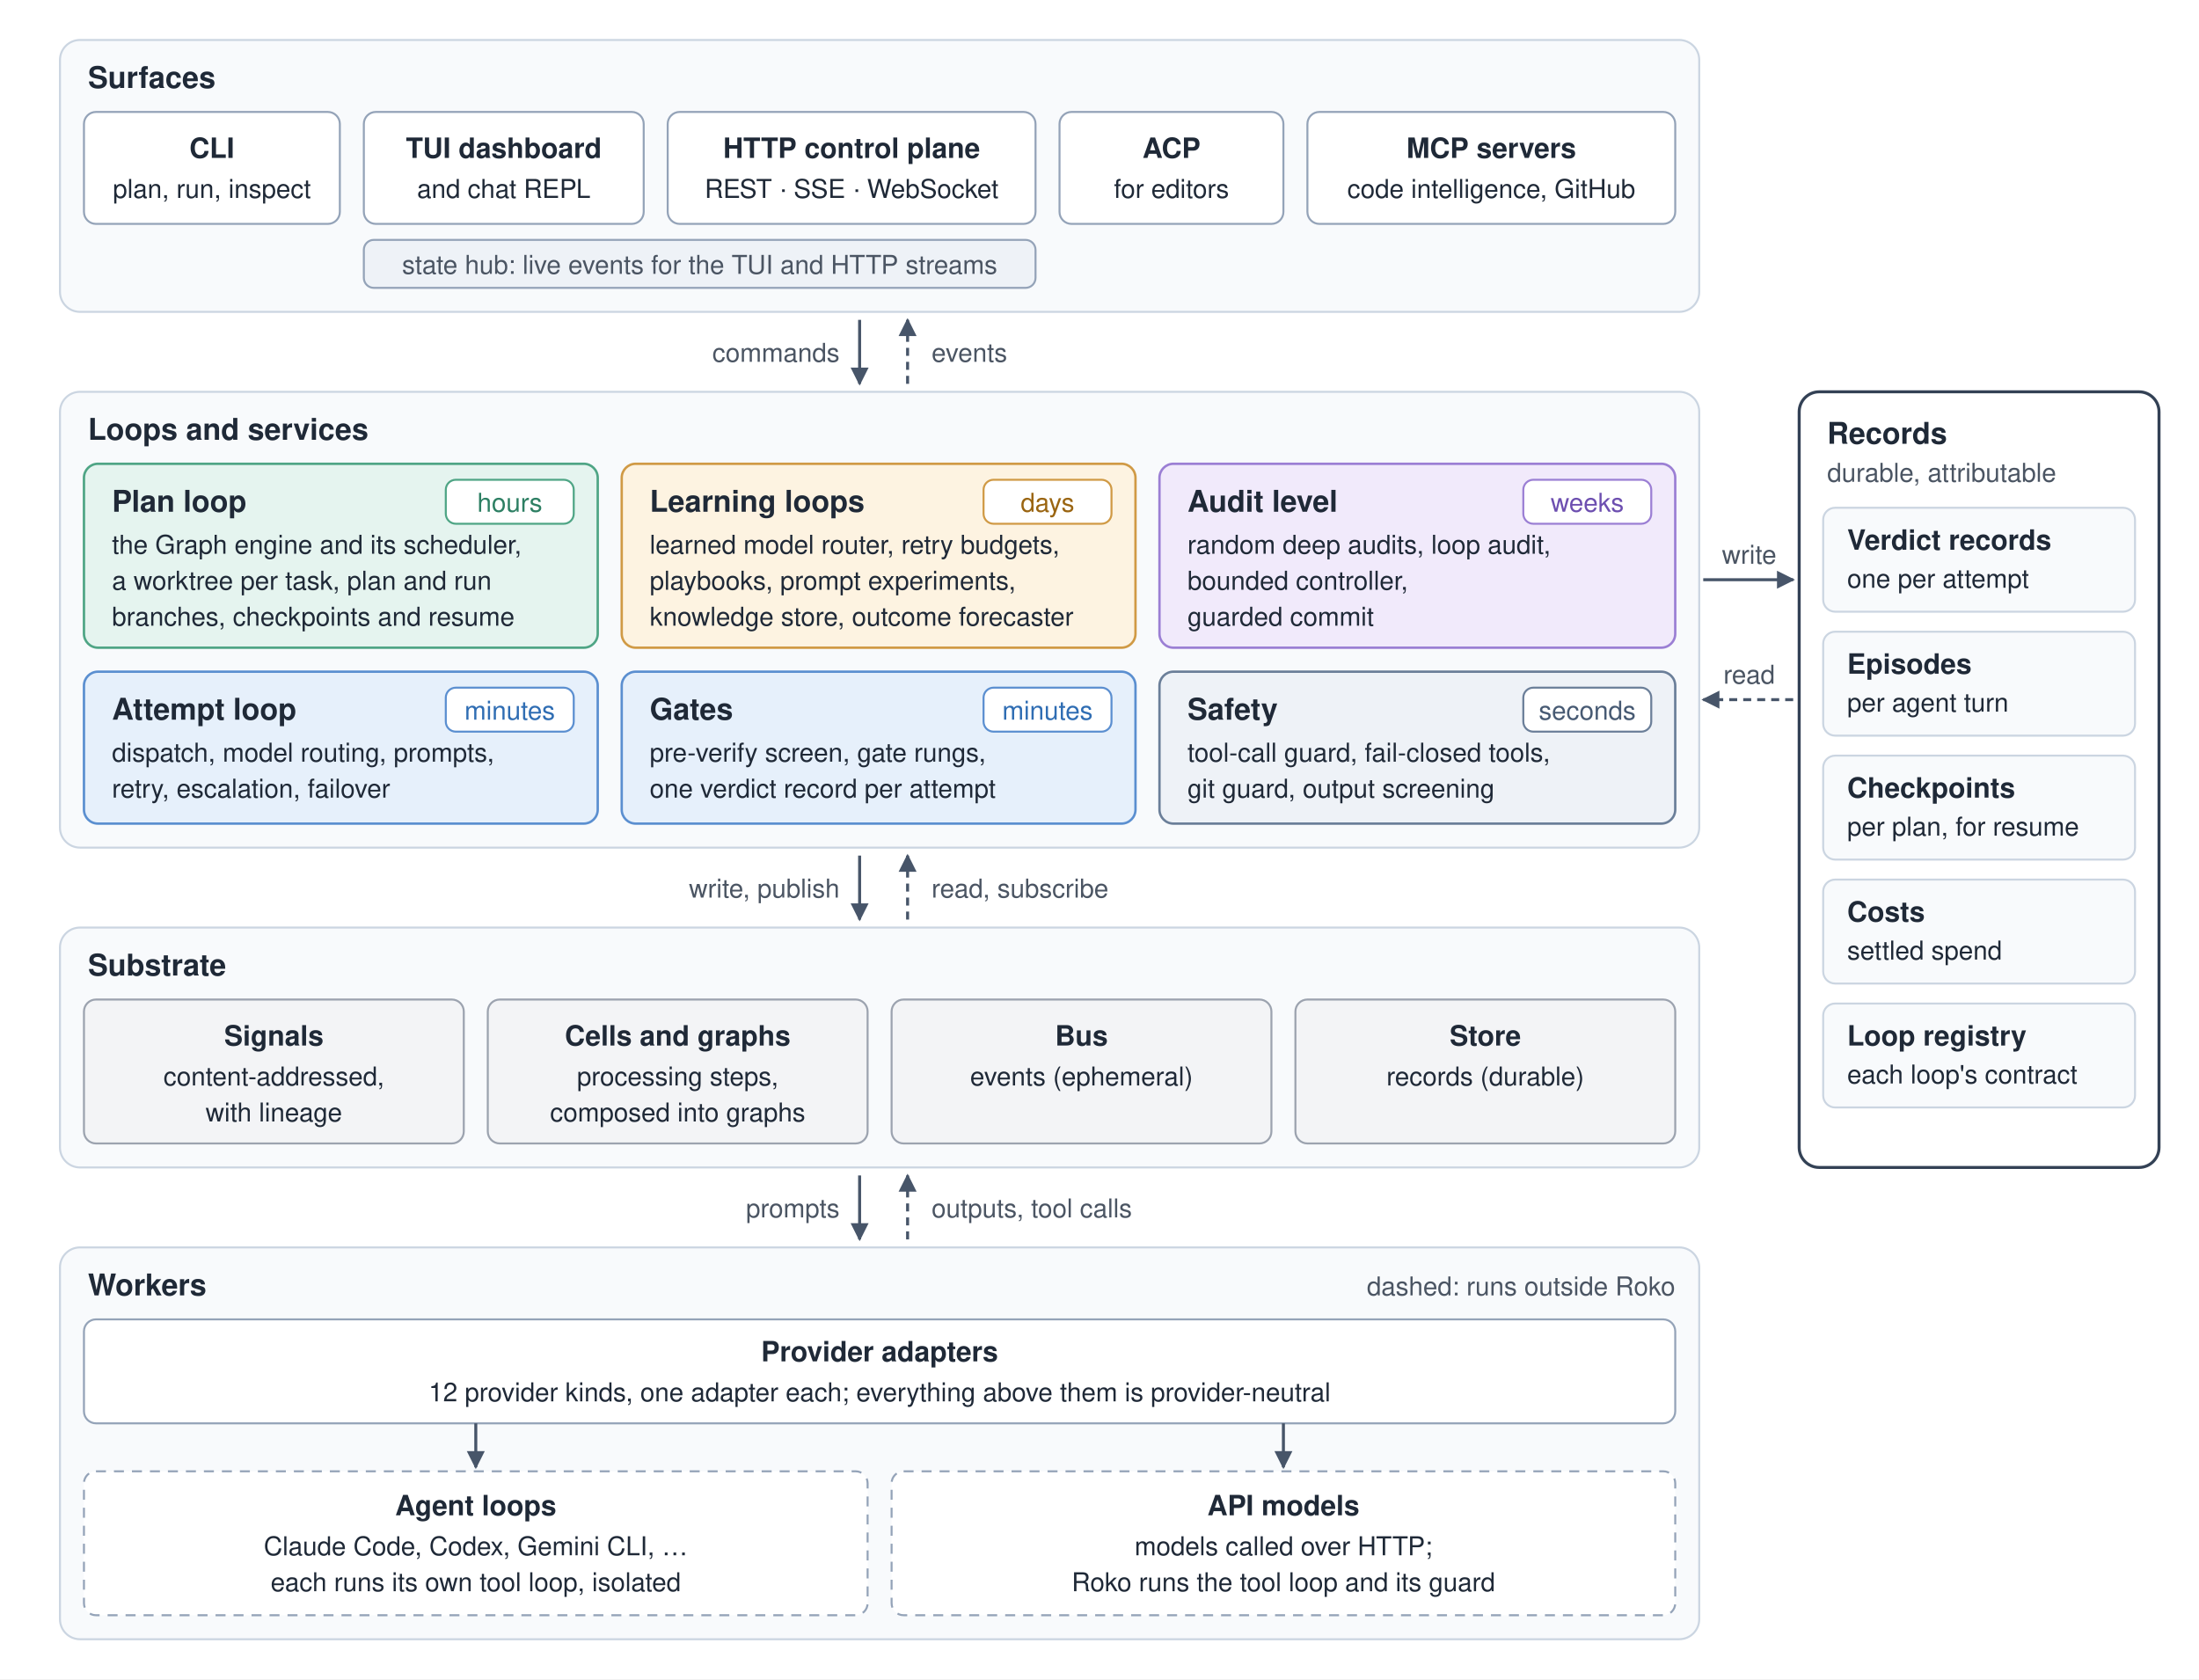
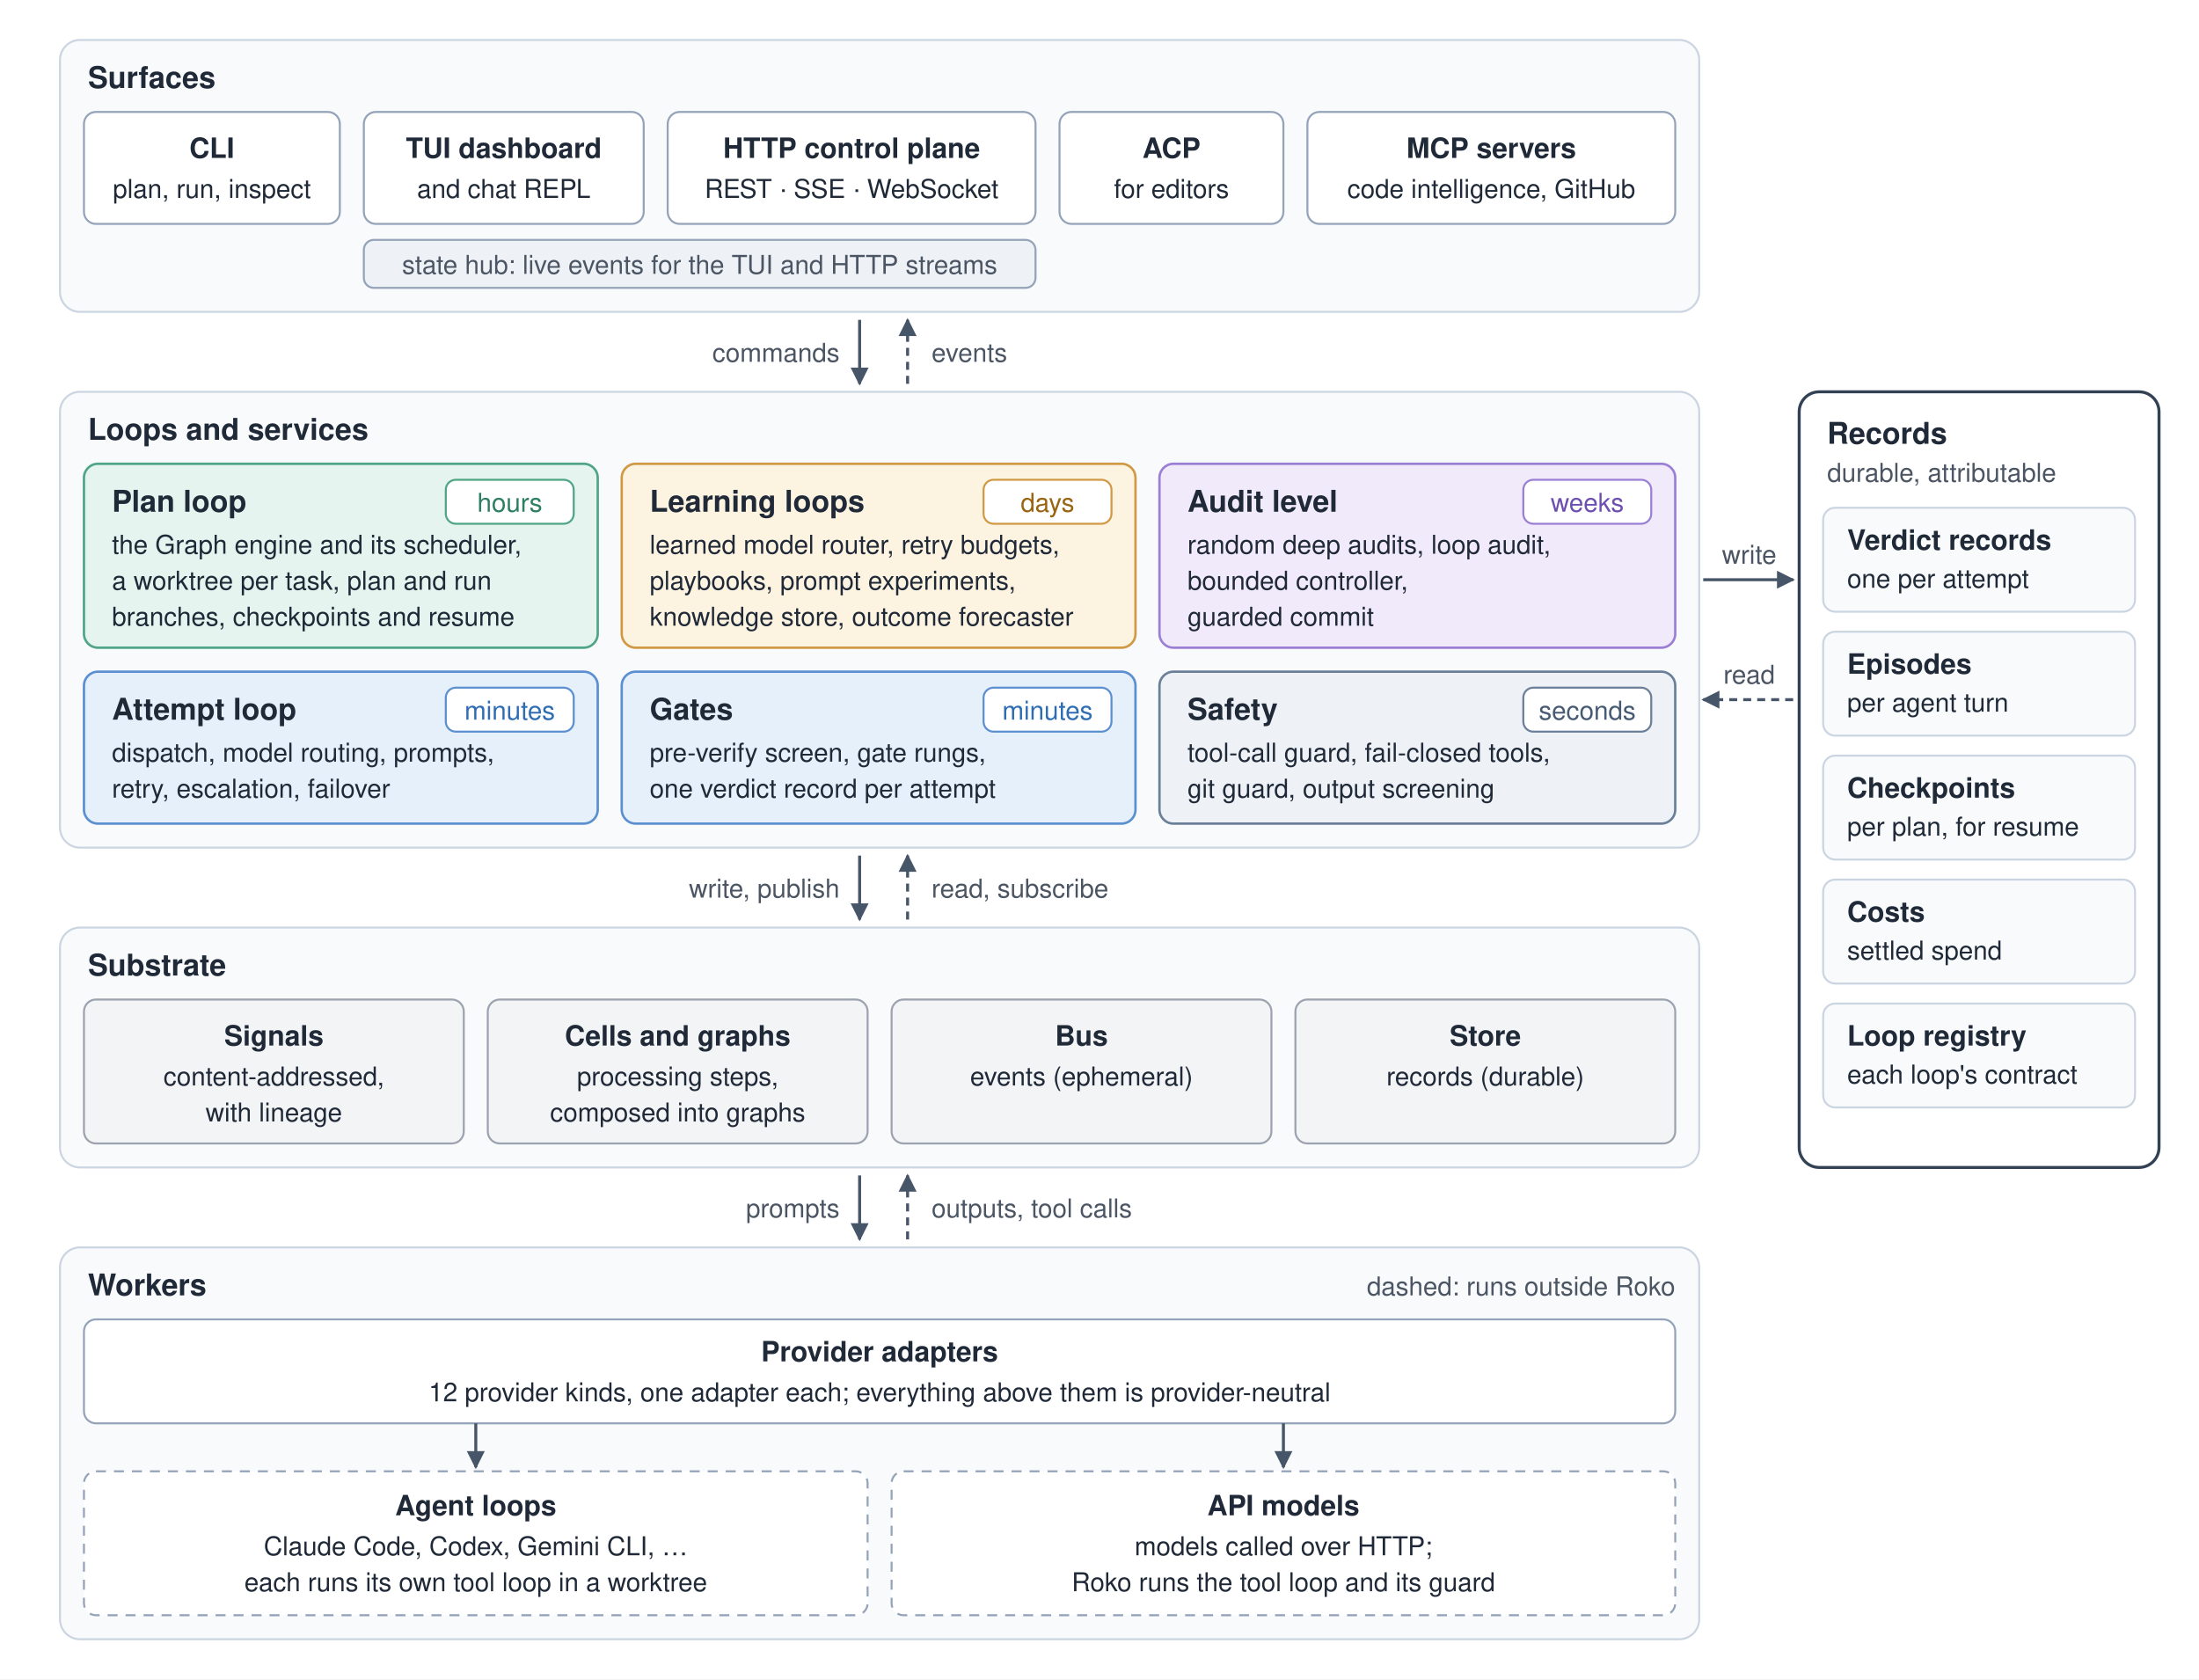
<svg xmlns="http://www.w3.org/2000/svg" width="1100" height="840" viewBox="0 0 1100 840" role="img" aria-label="Roko's layered architecture: surfaces, loops and services, the substrate, and workers, with a column of records">
  <defs>
    <marker id="a" viewBox="0 0 10 10" refX="9" refY="5" markerWidth="6" markerHeight="6" orient="auto">
      <path d="M0,0 L10,5 L0,10 z" fill="#475569" />
    </marker>
  </defs>
  <style>
    text { font-family: Helvetica, Arial, sans-serif; fill: #1f2937; font-size: 13px; }
    .h { font-size: 15px; font-weight: bold; }
    .t { font-size: 14px; font-weight: bold; }
    .tb { font-size: 15px; font-weight: bold; }
    .b { font-weight: bold; }
    .m { fill: #4b5563; }
    .c { text-anchor: middle; }
    .e { text-anchor: end; }
    .ar { stroke: #475569; stroke-width: 1.5; fill: none; }
    .up { stroke-dasharray: 4 3; }
    .band { fill: #f8fafc; stroke: #cbd5e1; stroke-width: 1; }
    .box { fill: #ffffff; stroke: #94a3b8; stroke-width: 1; }
    .sub { fill: #f3f4f6; stroke: #9ca3af; stroke-width: 1; }
  </style>
  <rect width="1100" height="840" fill="#ffffff" />
  <rect x="30" y="20" width="820" height="136" rx="10" class="band" />
  <text x="44" y="44" class="h">Surfaces</text>
  <rect x="42" y="56" width="128" height="56" rx="6" class="box" />
  <text x="106" y="79" class="t c">CLI</text>
  <text x="106" y="99" class="c">plan, run, inspect</text>
  <rect x="182" y="56" width="140" height="56" rx="6" class="box" />
  <text x="252" y="79" class="t c">TUI dashboard</text>
  <text x="252" y="99" class="c">and chat REPL</text>
  <rect x="334" y="56" width="184" height="56" rx="6" class="box" />
  <text x="426" y="79" class="t c">HTTP control plane</text>
  <text x="426" y="99" class="c">REST · SSE · WebSocket</text>
  <rect x="530" y="56" width="112" height="56" rx="6" class="box" />
  <text x="586" y="79" class="t c">ACP</text>
  <text x="586" y="99" class="c">for editors</text>
  <rect x="654" y="56" width="184" height="56" rx="6" class="box" />
  <text x="746" y="79" class="t c">MCP servers</text>
  <text x="746" y="99" class="c">code intelligence, GitHub</text>
  <rect x="182" y="120" width="336" height="24" rx="5" fill="#eef2f7" stroke="#94a3b8" stroke-width="1" />
  <text x="350" y="137" class="c m">state hub: live events for the TUI and HTTP streams</text>
  <line x1="430" y1="160" x2="430" y2="192" class="ar" marker-end="url(#a)" />
  <line x1="454" y1="192" x2="454" y2="160" class="ar up" marker-end="url(#a)" />
  <text x="420" y="181" class="e m">commands</text>
  <text x="466" y="181" class="m">events</text>
  <rect x="30" y="196" width="820" height="228" rx="10" class="band" />
  <text x="44" y="220" class="h">Loops and services</text>
  <rect x="42" y="232" width="257" height="92" rx="7" fill="#e5f4ef" stroke="#4fa585" stroke-width="1.2" />
  <rect x="223" y="240" width="64" height="22" rx="5" fill="#ffffff" stroke="#4fa585" />
  <text x="255" y="256" class="c" style="fill:#2d7f63">hours</text>
  <text x="56" y="256" class="tb">Plan loop</text>
  <text x="56" y="277">the Graph engine and its scheduler,</text>
  <text x="56" y="295">a worktree per task, plan and run</text>
  <text x="56" y="313">branches, checkpoints and resume</text>
  <rect x="311" y="232" width="257" height="92" rx="7" fill="#fdf3e1" stroke="#d09a45" stroke-width="1.2" />
  <rect x="492" y="240" width="64" height="22" rx="5" fill="#ffffff" stroke="#d09a45" />
  <text x="524" y="256" class="c" style="fill:#9a6512">days</text>
  <text x="325" y="256" class="tb">Learning loops</text>
  <text x="325" y="277">learned model router, retry budgets,</text>
  <text x="325" y="295">playbooks, prompt experiments,</text>
  <text x="325" y="313">knowledge store, outcome forecaster</text>
  <rect x="580" y="232" width="258" height="92" rx="7" fill="#f1eafb" stroke="#9b7fd4" stroke-width="1.2" />
  <rect x="762" y="240" width="64" height="22" rx="5" fill="#ffffff" stroke="#9b7fd4" />
  <text x="794" y="256" class="c" style="fill:#6d4fb0">weeks</text>
  <text x="594" y="256" class="tb">Audit level</text>
  <text x="594" y="277">random deep audits, loop audit,</text>
  <text x="594" y="295">bounded controller,</text>
  <text x="594" y="313">guarded commit</text>
  <rect x="42" y="336" width="257" height="76" rx="7" fill="#e6f0fb" stroke="#5b8fd0" stroke-width="1.2" />
  <rect x="223" y="344" width="64" height="22" rx="5" fill="#ffffff" stroke="#5b8fd0" />
  <text x="255" y="360" class="c" style="fill:#2f6db3">minutes</text>
  <text x="56" y="360" class="tb">Attempt loop</text>
  <text x="56" y="381">dispatch, model routing, prompts,</text>
  <text x="56" y="399">retry, escalation, failover</text>
  <rect x="311" y="336" width="257" height="76" rx="7" fill="#e6f0fb" stroke="#5b8fd0" stroke-width="1.2" />
  <rect x="492" y="344" width="64" height="22" rx="5" fill="#ffffff" stroke="#5b8fd0" />
  <text x="524" y="360" class="c" style="fill:#2f6db3">minutes</text>
  <text x="325" y="360" class="tb">Gates</text>
  <text x="325" y="381">pre-verify screen, gate rungs,</text>
  <text x="325" y="399">one verdict record per attempt</text>
  <rect x="580" y="336" width="258" height="76" rx="7" fill="#eef2f7" stroke="#6b7f99" stroke-width="1.2" />
  <rect x="762" y="344" width="64" height="22" rx="5" fill="#ffffff" stroke="#6b7f99" />
  <text x="794" y="360" class="c" style="fill:#475a73">seconds</text>
  <text x="594" y="360" class="tb">Safety</text>
  <text x="594" y="381">tool-call guard, fail-closed tools,</text>
  <text x="594" y="399">git guard, output screening</text>
  <line x1="430" y1="428" x2="430" y2="460" class="ar" marker-end="url(#a)" />
  <line x1="454" y1="460" x2="454" y2="428" class="ar up" marker-end="url(#a)" />
  <text x="420" y="449" class="e m">write, publish</text>
  <text x="466" y="449" class="m">read, subscribe</text>
  <rect x="30" y="464" width="820" height="120" rx="10" class="band" />
  <text x="44" y="488" class="h">Substrate</text>
  <rect x="42" y="500" width="190" height="72" rx="6" class="sub" />
  <text x="137" y="523" class="t c">Signals</text>
  <text x="137" y="543" class="c">content-addressed,</text>
  <text x="137" y="561" class="c">with lineage</text>
  <rect x="244" y="500" width="190" height="72" rx="6" class="sub" />
  <text x="339" y="523" class="t c">Cells and graphs</text>
  <text x="339" y="543" class="c">processing steps,</text>
  <text x="339" y="561" class="c">composed into graphs</text>
  <rect x="446" y="500" width="190" height="72" rx="6" class="sub" />
  <text x="541" y="523" class="t c">Bus</text>
  <text x="541" y="543" class="c">events (ephemeral)</text>
  <rect x="648" y="500" width="190" height="72" rx="6" class="sub" />
  <text x="743" y="523" class="t c">Store</text>
  <text x="743" y="543" class="c">records (durable)</text>
  <line x1="430" y1="588" x2="430" y2="620" class="ar" marker-end="url(#a)" />
  <line x1="454" y1="620" x2="454" y2="588" class="ar up" marker-end="url(#a)" />
  <text x="420" y="609" class="e m">prompts</text>
  <text x="466" y="609" class="m">outputs, tool calls</text>
  <rect x="30" y="624" width="820" height="196" rx="10" class="band" />
  <text x="44" y="648" class="h">Workers</text>
  <text x="838" y="648" class="e m">dashed: runs outside Roko</text>
  <rect x="42" y="660" width="796" height="52" rx="6" class="box" />
  <text x="440" y="681" class="t c">Provider adapters</text>
  <text x="440" y="701" class="c">12 provider kinds, one adapter each; everything above them is provider-neutral</text>
  <line x1="238" y1="712" x2="238" y2="734" class="ar" marker-end="url(#a)" />
  <line x1="642" y1="712" x2="642" y2="734" class="ar" marker-end="url(#a)" />
  <rect x="42" y="736" width="392" height="72" rx="6" class="box" style="stroke-dasharray:5 4" />
  <text x="238" y="758" class="t c">Agent loops</text>
  <text x="238" y="778" class="c">Claude Code, Codex, Gemini CLI, …</text>
-   <text x="238" y="796" class="c">each runs its own tool loop, isolated</text>
+   <text x="238" y="796" class="c">each runs its own tool loop in a worktree</text>
  <rect x="446" y="736" width="392" height="72" rx="6" class="box" style="stroke-dasharray:5 4" />
  <text x="642" y="758" class="t c">API models</text>
  <text x="642" y="778" class="c">models called over HTTP;</text>
  <text x="642" y="796" class="c">Roko runs the tool loop and its guard</text>
  <rect x="900" y="196" width="180" height="388" rx="10" fill="#ffffff" stroke="#334155" stroke-width="1.5" />
  <text x="914" y="222" class="h">Records</text>
  <text x="914" y="241" class="m">durable, attributable</text>
  <rect x="912" y="254" width="156" height="52" rx="6" fill="#f8fafc" stroke="#cbd5e1" />
  <text x="924" y="275" class="t">Verdict records</text>
  <text x="924" y="294">one per attempt</text>
  <rect x="912" y="316" width="156" height="52" rx="6" fill="#f8fafc" stroke="#cbd5e1" />
  <text x="924" y="337" class="t">Episodes</text>
  <text x="924" y="356">per agent turn</text>
  <rect x="912" y="378" width="156" height="52" rx="6" fill="#f8fafc" stroke="#cbd5e1" />
  <text x="924" y="399" class="t">Checkpoints</text>
  <text x="924" y="418">per plan, for resume</text>
  <rect x="912" y="440" width="156" height="52" rx="6" fill="#f8fafc" stroke="#cbd5e1" />
  <text x="924" y="461" class="t">Costs</text>
  <text x="924" y="480">settled spend</text>
  <rect x="912" y="502" width="156" height="52" rx="6" fill="#f8fafc" stroke="#cbd5e1" />
  <text x="924" y="523" class="t">Loop registry</text>
  <text x="924" y="542">each loop's contract</text>
  <line x1="852" y1="290" x2="897" y2="290" class="ar" marker-end="url(#a)" />
  <text x="875" y="282" class="c m">write</text>
  <line x1="897" y1="350" x2="852" y2="350" class="ar up" marker-end="url(#a)" />
  <text x="875" y="342" class="c m">read</text>
</svg>
